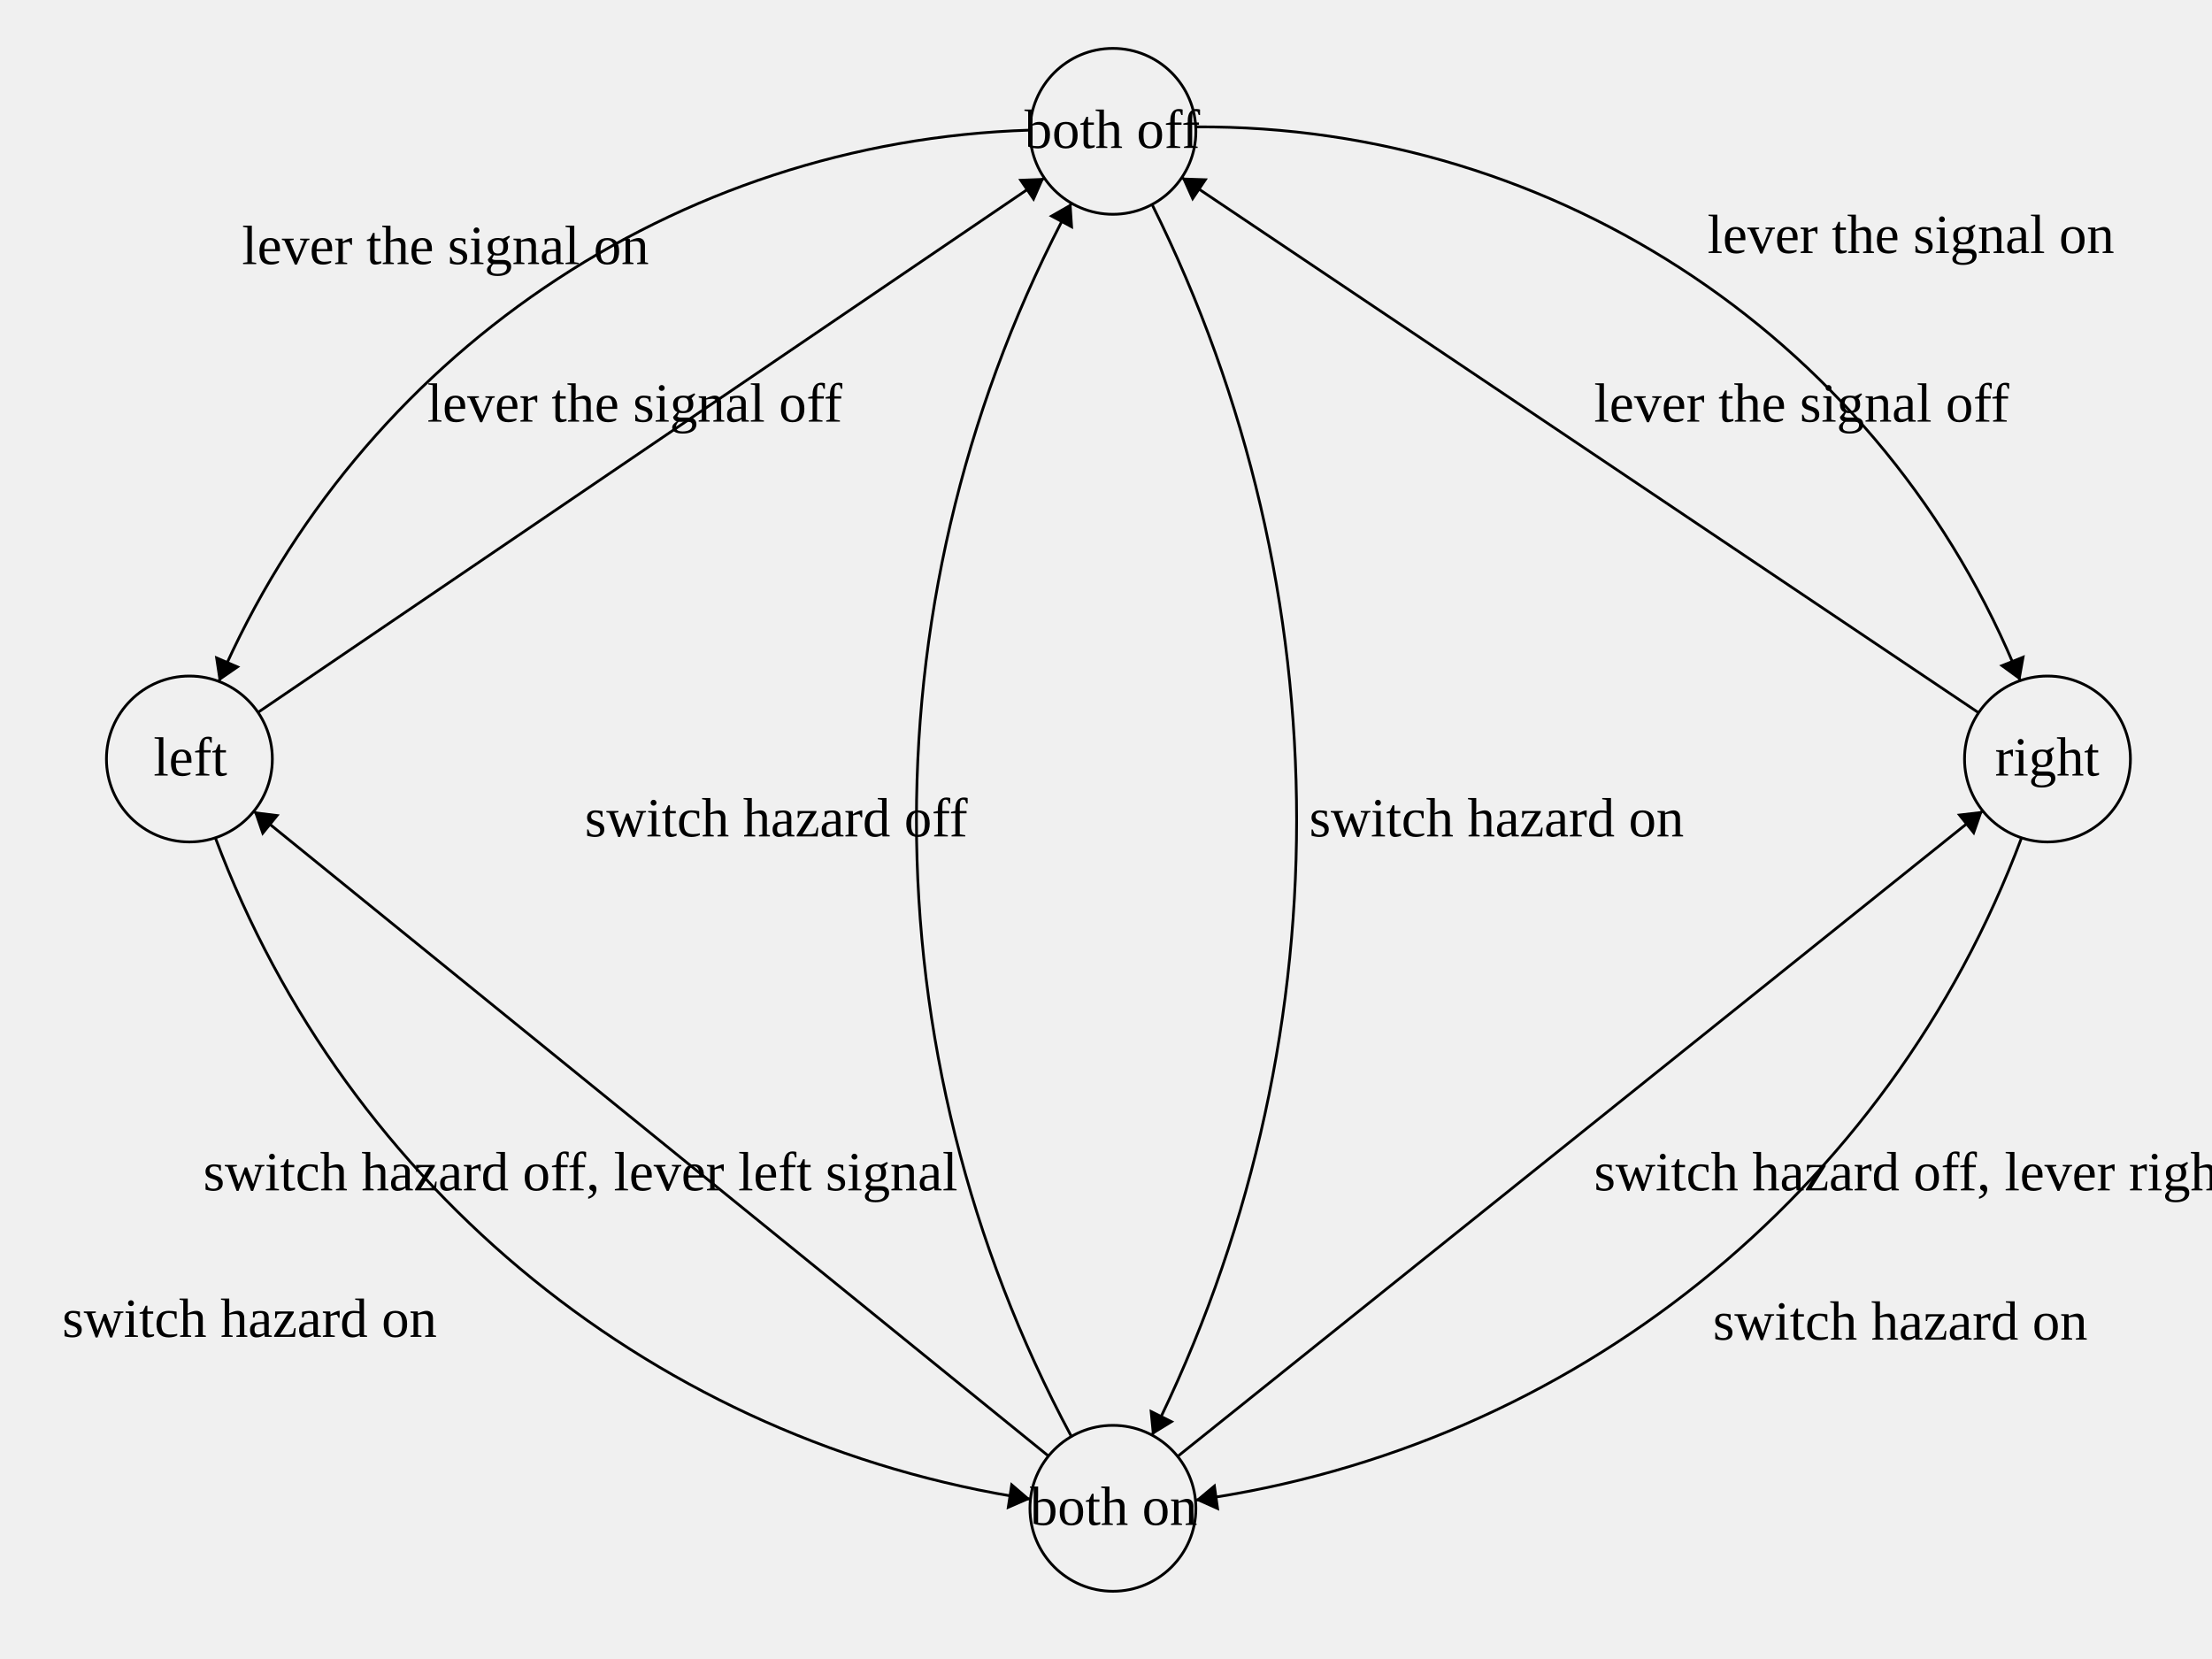
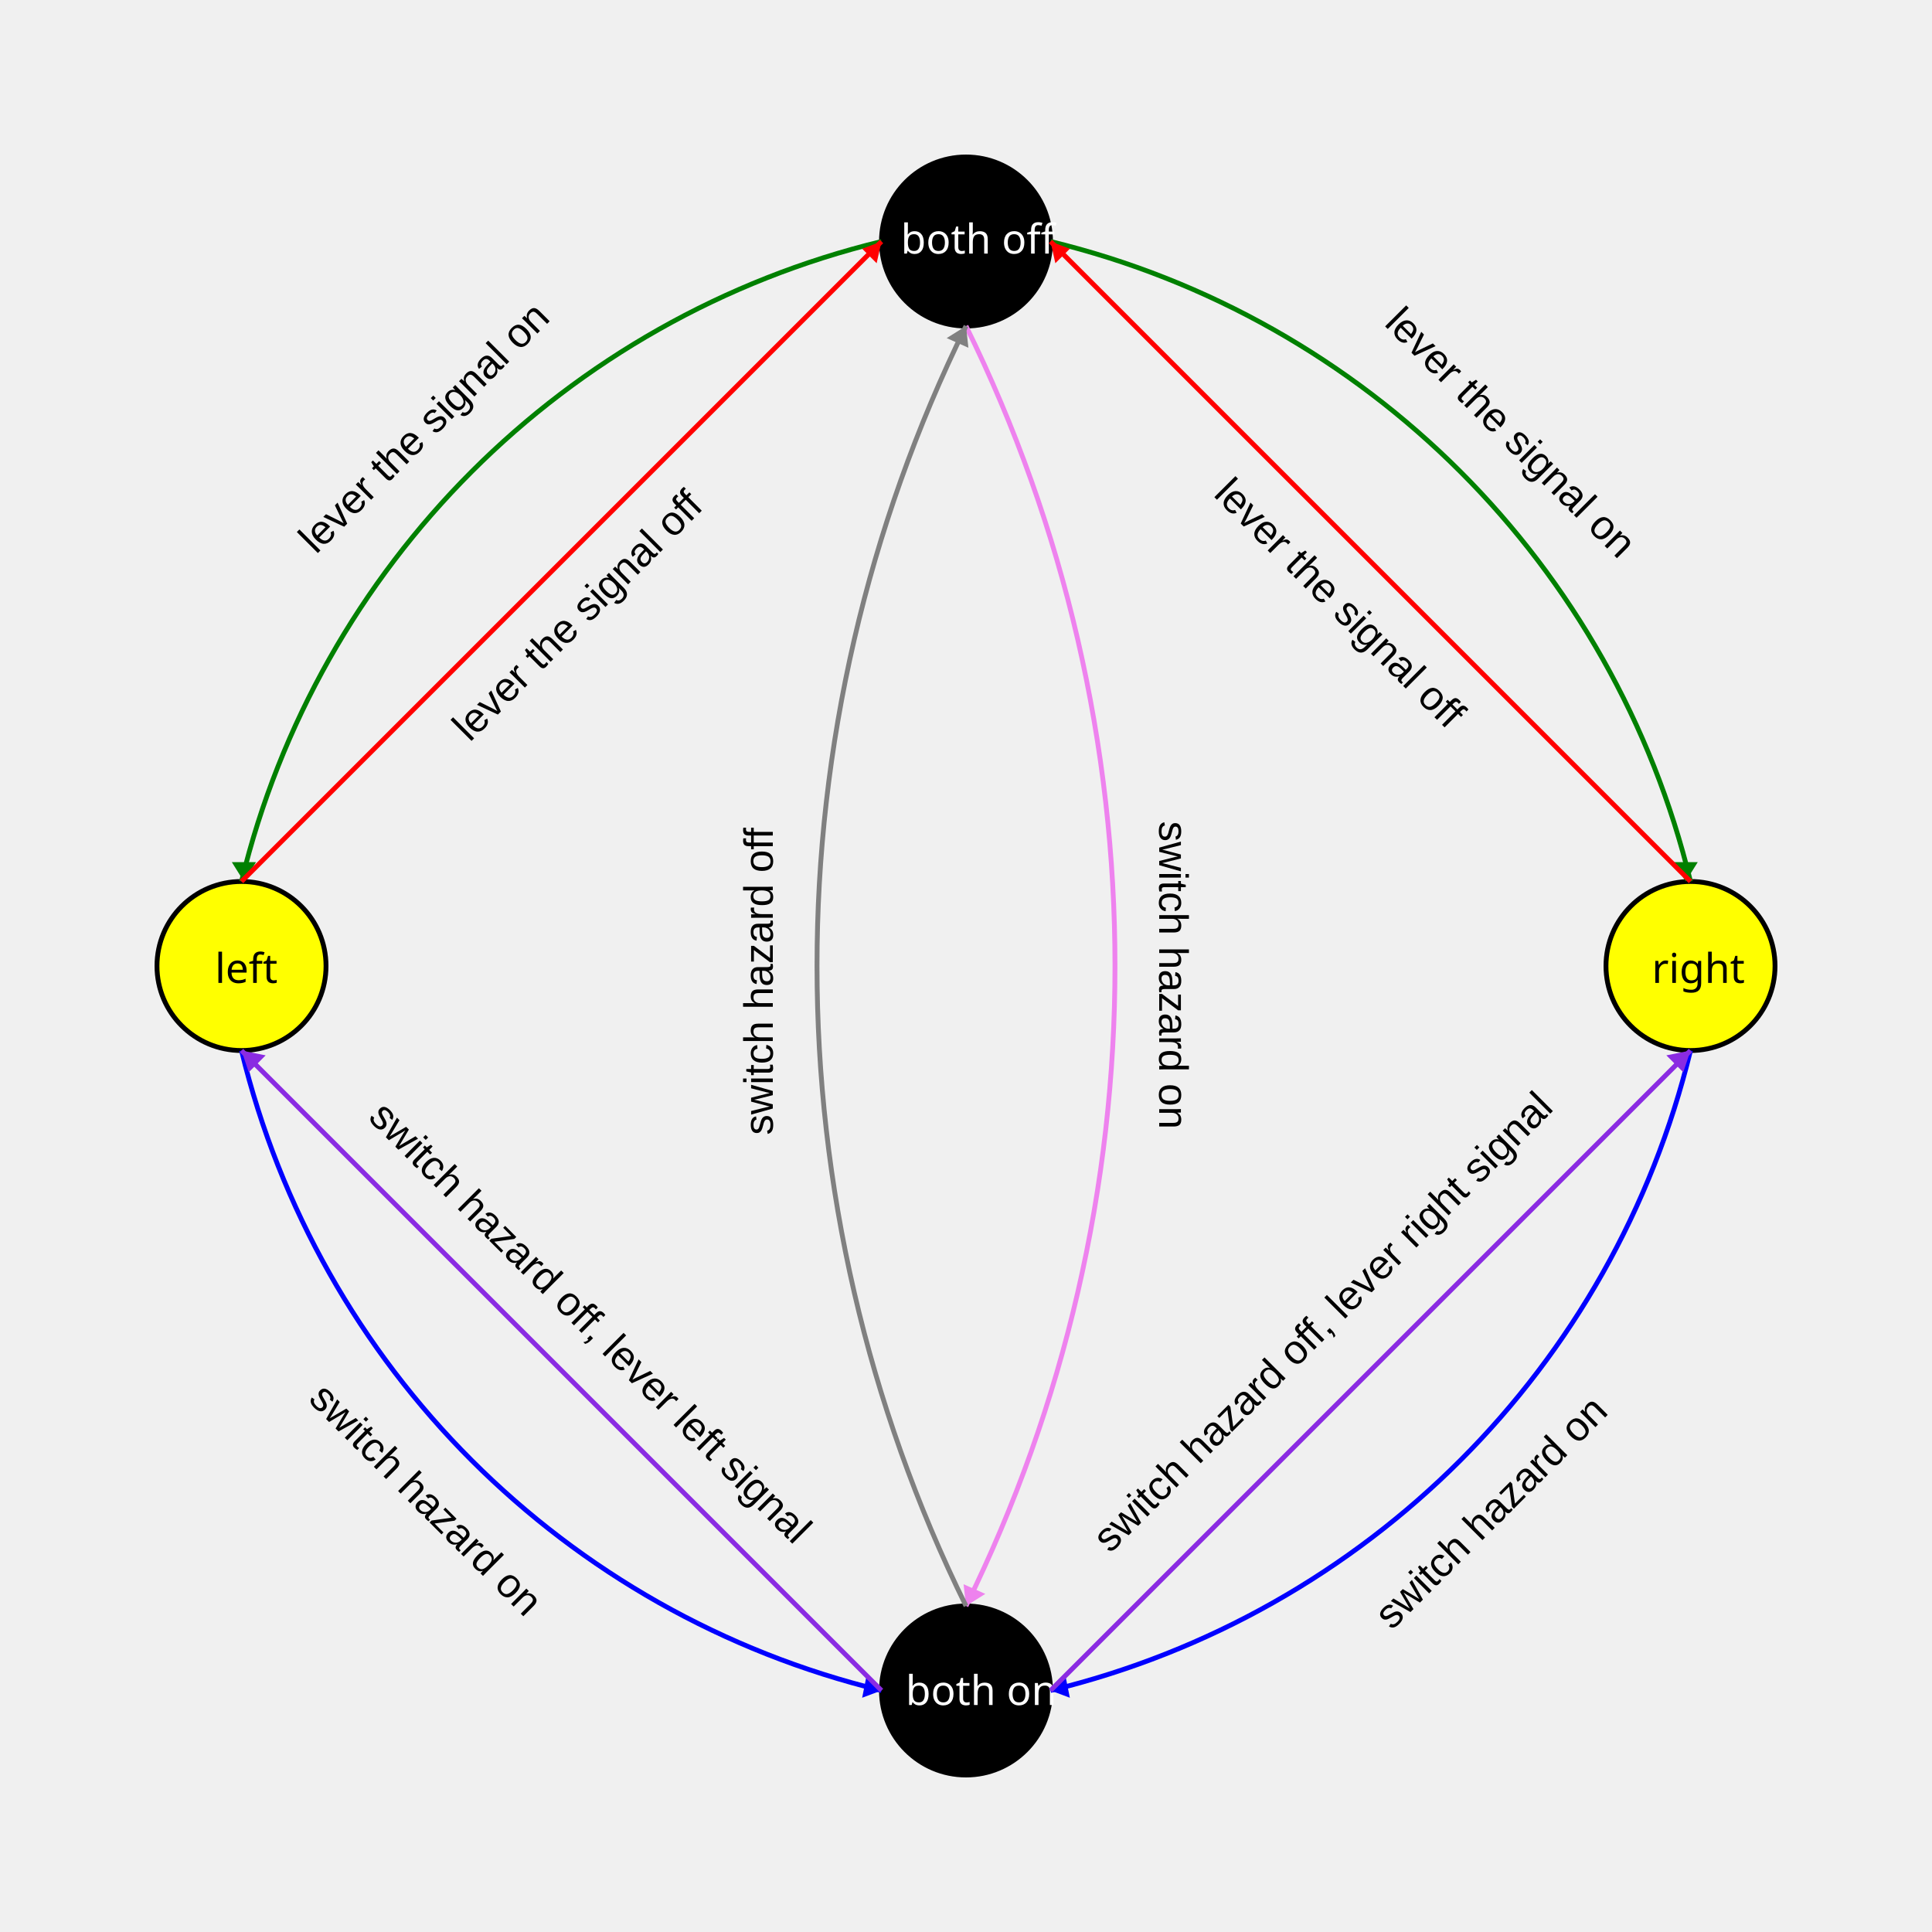
- <svg xmlns="http://www.w3.org/2000/svg" width="800" height="600" version="1.1">
-   <ellipse stroke="black" stroke-width="1" fill="none" cx="402.5" cy="47.5" rx="30" ry="30" />
-   <text x="370.5" y="53.5" font-family="Times New Roman" font-size="20">both off</text>
-   <ellipse stroke="black" stroke-width="1" fill="none" cx="68.5" cy="274.5" rx="30" ry="30" />
-   <text x="55.5" y="280.5" font-family="Times New Roman" font-size="20">left</text>
-   <ellipse stroke="black" stroke-width="1" fill="none" cx="740.5" cy="274.5" rx="30" ry="30" />
-   <text x="721.5" y="280.5" font-family="Times New Roman" font-size="20">right</text>
-   <ellipse stroke="black" stroke-width="1" fill="none" cx="402.5" cy="545.5" rx="30" ry="30" />
-   <text x="372.5" y="551.5" font-family="Times New Roman" font-size="20">both on</text>
-   <path stroke="black" stroke-width="1" fill="none" d="M 432.446,45.897 A 319.084,319.084 0 0 1 730.655,246.173" />
-   <polygon fill="black" stroke-width="1" points="730.655,246.173 732.317,236.887 723.036,240.61" />
-   <text x="617.5" y="91.5" font-family="Times New Roman" font-size="20">lever the signal on</text>
-   <path stroke="black" stroke-width="1" fill="none" d="M 79.132,246.458 A 330.682,330.682 0 0 1 372.513,47.064" />
-   <polygon fill="black" stroke-width="1" points="79.132,246.458 86.894,241.097 77.714,237.131" />
-   <text x="87.5" y="95.5" font-family="Times New Roman" font-size="20">lever the signal on</text>
-   <path stroke="black" stroke-width="1" fill="none" d="M 731.127,302.99 A 374.278,374.278 0 0 1 432.346,542.544" />
-   <polygon fill="black" stroke-width="1" points="432.346,542.544 440.961,546.39 439.577,536.486" />
-   <text x="619.5" y="484.5" font-family="Times New Roman" font-size="20">switch hazard on</text>
-   <path stroke="black" stroke-width="1" fill="none" d="M 372.691,542.19 A 374.823,374.823 0 0 1 77.88,302.987" />
-   <polygon fill="black" stroke-width="1" points="372.691,542.19 365.532,536.047 364.032,545.934" />
-   <text x="22.5" y="483.5" font-family="Times New Roman" font-size="20">switch hazard on</text>
-   <polygon stroke="black" stroke-width="1" points="715.595,257.774 427.405,64.226" />
-   <polygon fill="black" stroke-width="1" points="427.405,64.226 431.258,72.837 436.834,64.535" />
-   <text x="576.5" y="152.5" font-family="Times New Roman" font-size="20">lever the signal off</text>
-   <polygon stroke="black" stroke-width="1" points="93.312,257.637 377.688,64.363" />
-   <polygon fill="black" stroke-width="1" points="377.688,64.363 368.261,64.725 373.882,72.995" />
-   <text x="154.5" y="152.5" font-family="Times New Roman" font-size="20">lever the signal off</text>
-   <polygon stroke="black" stroke-width="1" points="425.906,526.734 717.094,293.266" />
-   <polygon fill="black" stroke-width="1" points="717.094,293.266 707.725,294.37 713.98,302.171" />
-   <text x="576.5" y="430.5" font-family="Times New Roman" font-size="20">switch hazard off, lever right signal</text>
-   <polygon stroke="black" stroke-width="1" points="379.204,526.598 91.796,293.402" />
-   <polygon fill="black" stroke-width="1" points="91.796,293.402 94.858,302.325 101.159,294.56" />
-   <text x="73.5" y="430.5" font-family="Times New Roman" font-size="20">switch hazard off, lever left signal</text>
-   <path stroke="black" stroke-width="1" fill="none" d="M 416.656,73.945 A 499.805,499.805 0 0 1 416.656,519.055" />
-   <polygon fill="black" stroke-width="1" points="416.656,519.055 424.696,514.119 415.742,509.666" />
-   <text x="473.5" y="302.5" font-family="Times New Roman" font-size="20">switch hazard on</text>
-   <path stroke="black" stroke-width="1" fill="none" d="M 387.488,519.532 A 471.81,471.81 0 0 1 387.488,73.468" />
-   <polygon fill="black" stroke-width="1" points="387.488,73.468 379.3,78.154 388.112,82.881" />
-   <text x="211.5" y="302.5" font-family="Times New Roman" font-size="20">switch hazard off</text>
+ <svg xmlns="http://www.w3.org/2000/svg" width="800" height="800" version="1.1">
+   <ellipse stroke="black" stroke-width="2" fill="black" cx="400" cy="100" rx="35" ry="35" />
+   <text x="373" y="105" font-family="Impact" font-size="17" fill="white">both off</text>
+   <ellipse stroke="black" stroke-width="2" fill="yellow" cx="100" cy="400" rx="35" ry="35" />
+   <text x="89" y="407" font-family="Impact" font-size="17">left</text>
+   <ellipse stroke="black" stroke-width="2" fill="yellow" cx="700" cy="400" rx="35" ry="35" />
+   <text x="684" y="407" font-family="Impact" font-size="17">right</text>
+   <ellipse stroke="black" stroke-width="2" fill="black" cx="400" cy="700" rx="35" ry="35" />
+   <text x="375" y="706" font-family="Impact" font-size="17" fill="white">both on</text>
+   <path stroke="green" stroke-width="2" fill="none" d="M 435,100 A 360,360 0 0 1 700,365" />
+   <polygon fill="green" stroke-width="1" points="693,357 703,357 698,365" />
+   <text x="500" y="-310" font-family="Arial" font-size="17" transform="rotate(45)">lever the signal on</text>
+   <path stroke="green" stroke-width="2" fill="none" d="M 100,365 A 360,360 0 0 1 365,100" />
+   <polygon fill="green" stroke-width="1" points="96,357 106,357 101,365" />
+   <text x="-70" y="255" font-family="Arial" font-size="17" transform="rotate(-45)">lever the signal on</text>
+   <path stroke="blue" stroke-width="2" fill="none" d="M 700,435 A 360,360 0 0 1 435,700" />
+   <polygon fill="blue" stroke-width="1" points="435,700 441,693 443,703" />
+   <text x="-70" y="885" font-family="Arial" font-size="17" transform="rotate(-45)">switch hazard on</text>
+   <path stroke="blue" stroke-width="2" fill="none" d="M 365,700 A 360,360 0 0 1 100,435" />
+   <polygon fill="blue" stroke-width="1" points="365,700 359,693 357,703" />
+   <text x="500" y="320" font-family="Arial" font-size="17" transform="rotate(45)">switch hazard on</text>
+   <polygon stroke="red" stroke-width="2" points="700,365 435,100" />
+   <polygon fill="red" stroke-width="1" points="435,100 437,109 443,103" />
+   <text x="500" y="-210" font-family="Arial" font-size="17" transform="rotate(45)">lever the signal off</text>
+   <polygon stroke="red" stroke-width="2" points="100,365 365,100" />
+   <polygon fill="red" stroke-width="1" points="365,100 363,109 357,103" />
+   <text x="-80" y="355" font-family="Arial" font-size="17" transform="rotate(-45)">lever the signal off</text>
+   <polygon stroke="blueviolet" stroke-width="2" points="435,700 700,435" />
+   <polygon fill="blueviolet" stroke-width="1" points="690,437 700,435 697,444" />
+   <text x="-130" y="780" font-family="Arial" font-size="17" transform="rotate(-45)">switch hazard off, lever right signal</text>
+   <polygon stroke="blueviolet" stroke-width="2" points="365,700 100,435" />
+   <polygon fill="blueviolet" stroke-width="1" points="100,435 110,437 103,444" />
+   <text x="435" y="220" font-family="Arial" font-size="17" transform="rotate(45)">switch hazard off, lever left signal</text>
+   <path stroke="violet" stroke-width="2" fill="none" d="M 400,135 A 600,600 0 0 1 400,665" />
+   <polygon fill="violet" stroke-width="1" points="400,665 408,660 399,656" />
+   <text x="340" y="-480" font-family="Arial" font-size="17" transform="rotate(90)">switch hazard on</text>
+   <path stroke="grey" stroke-width="2" fill="none" d="M 400,665 A 600,600 0 0 1 400,135" />
+   <polygon fill="grey" stroke-width="1" points="400,135 392,140 401,144" />
+   <text x="-470" y="320" font-family="Arial" font-size="17" transform="rotate(-90)">switch hazard off</text>
</svg>
